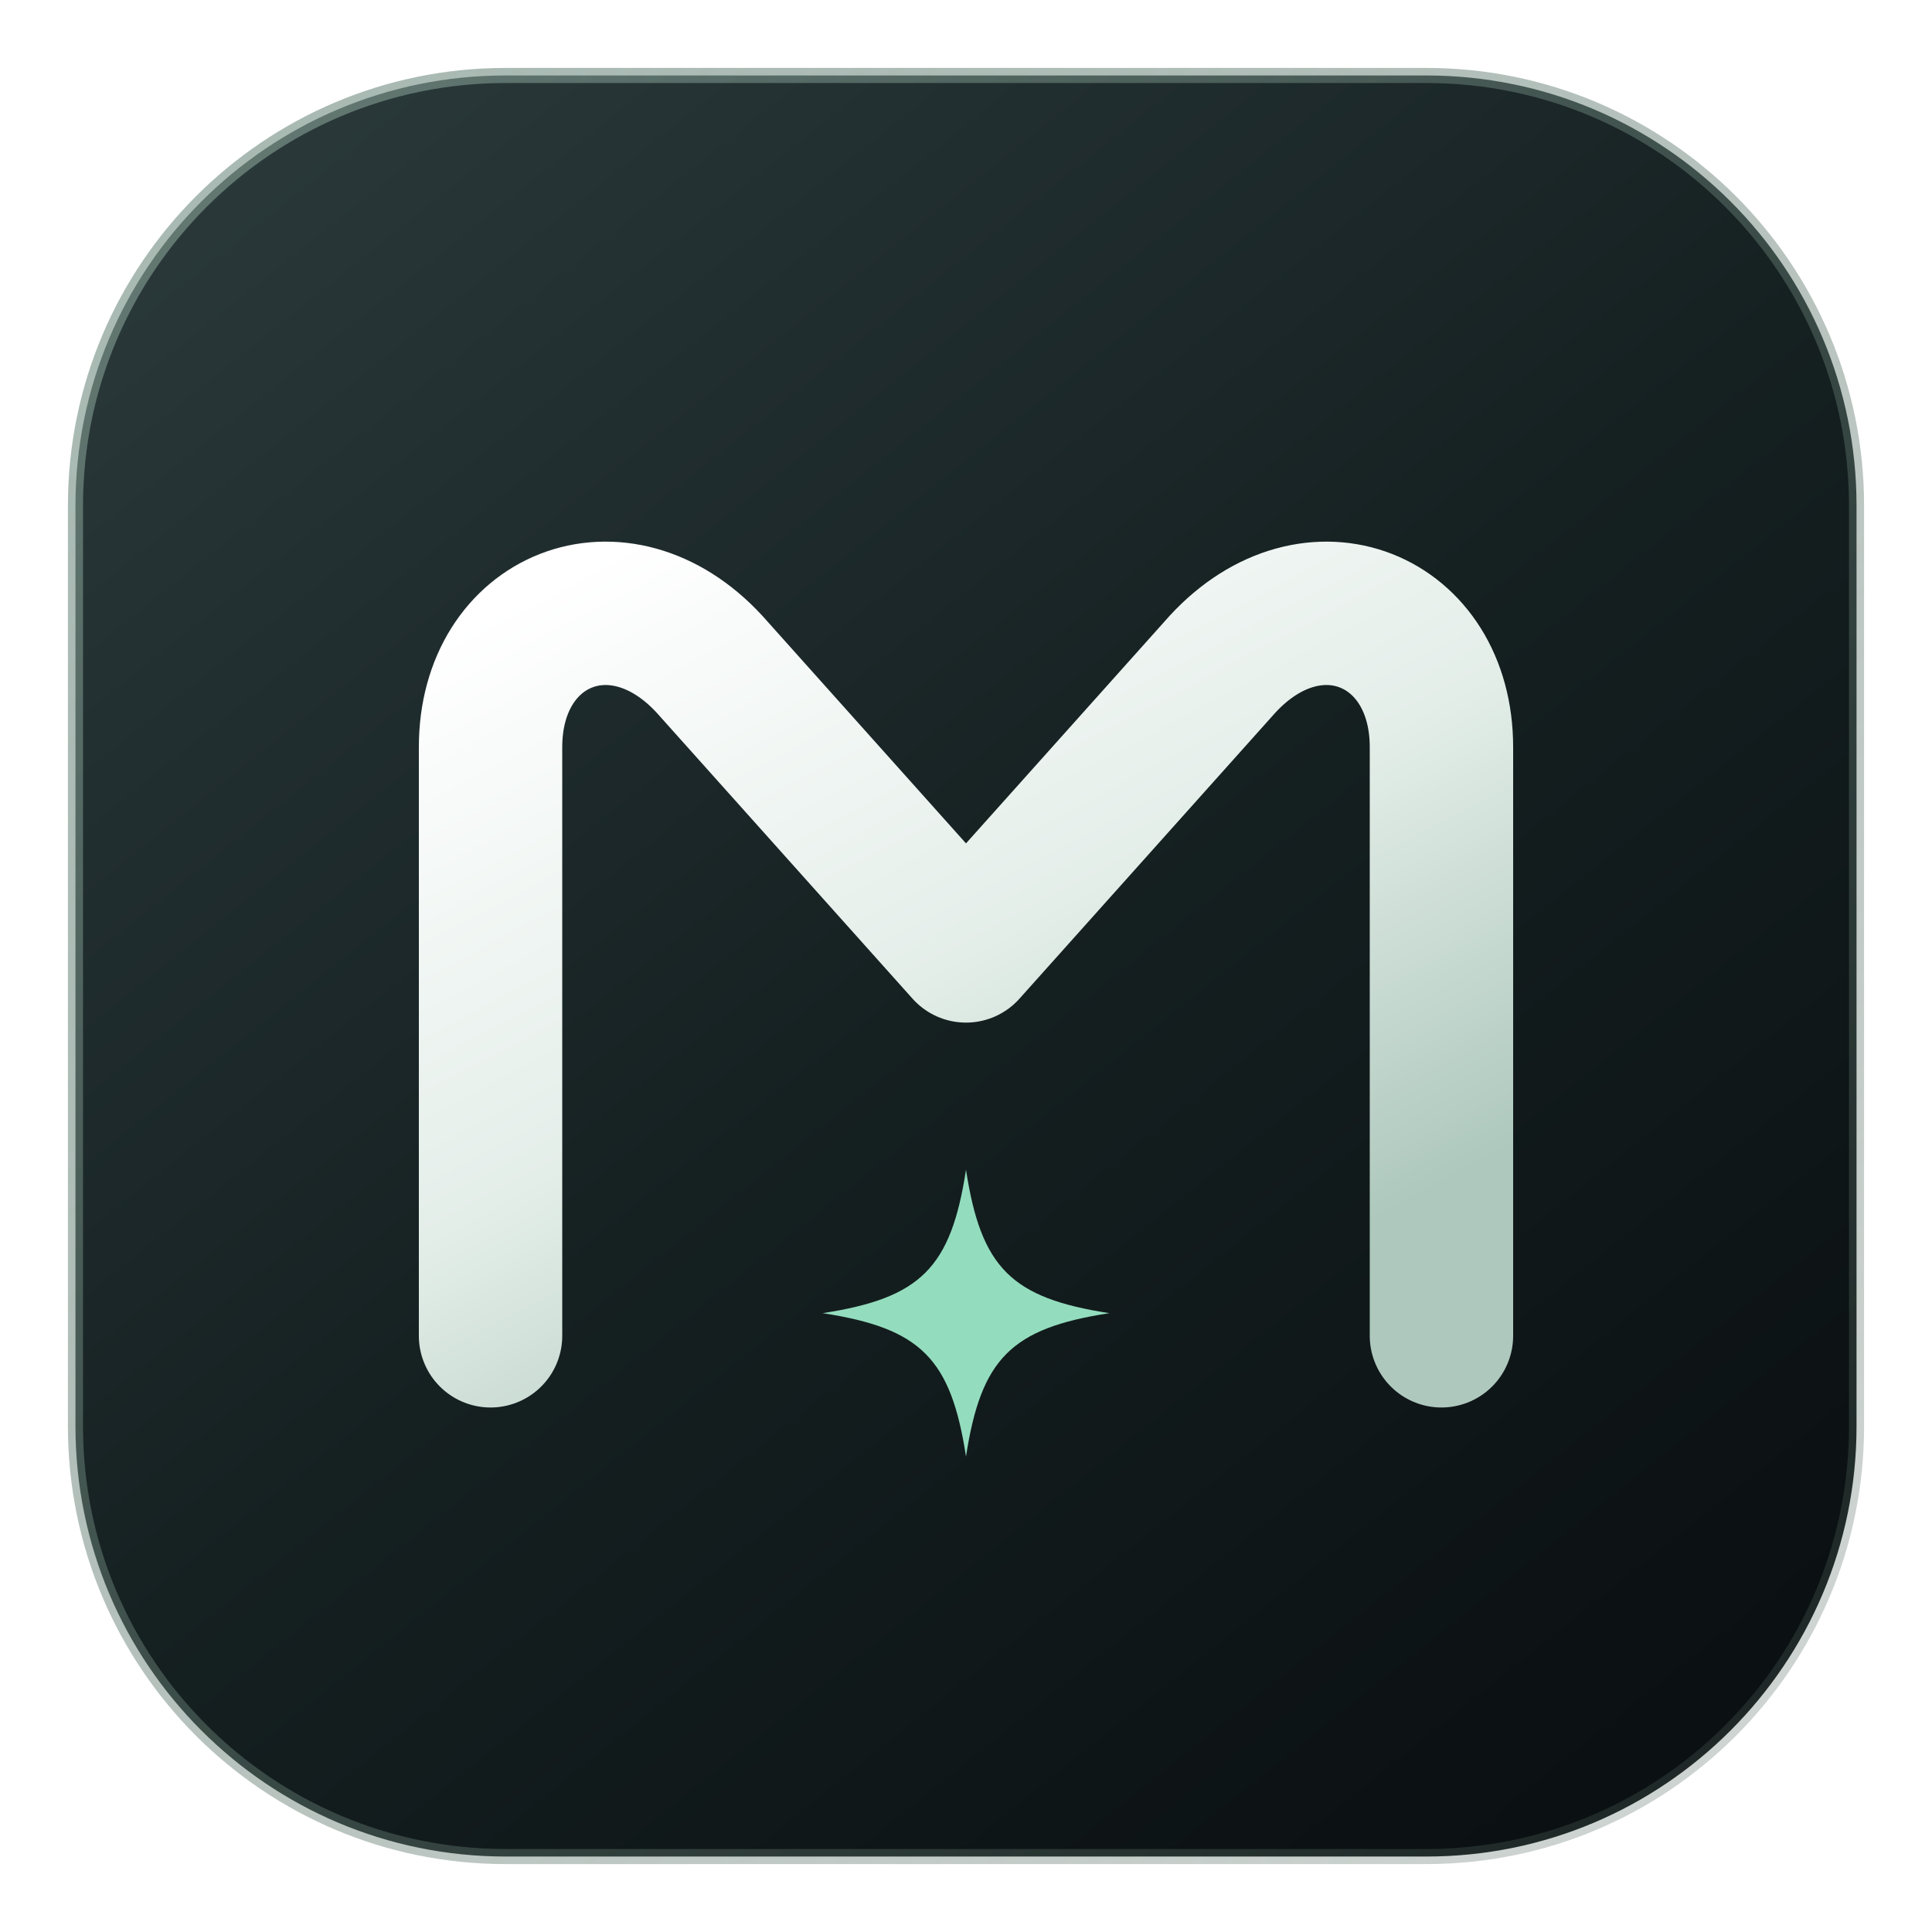
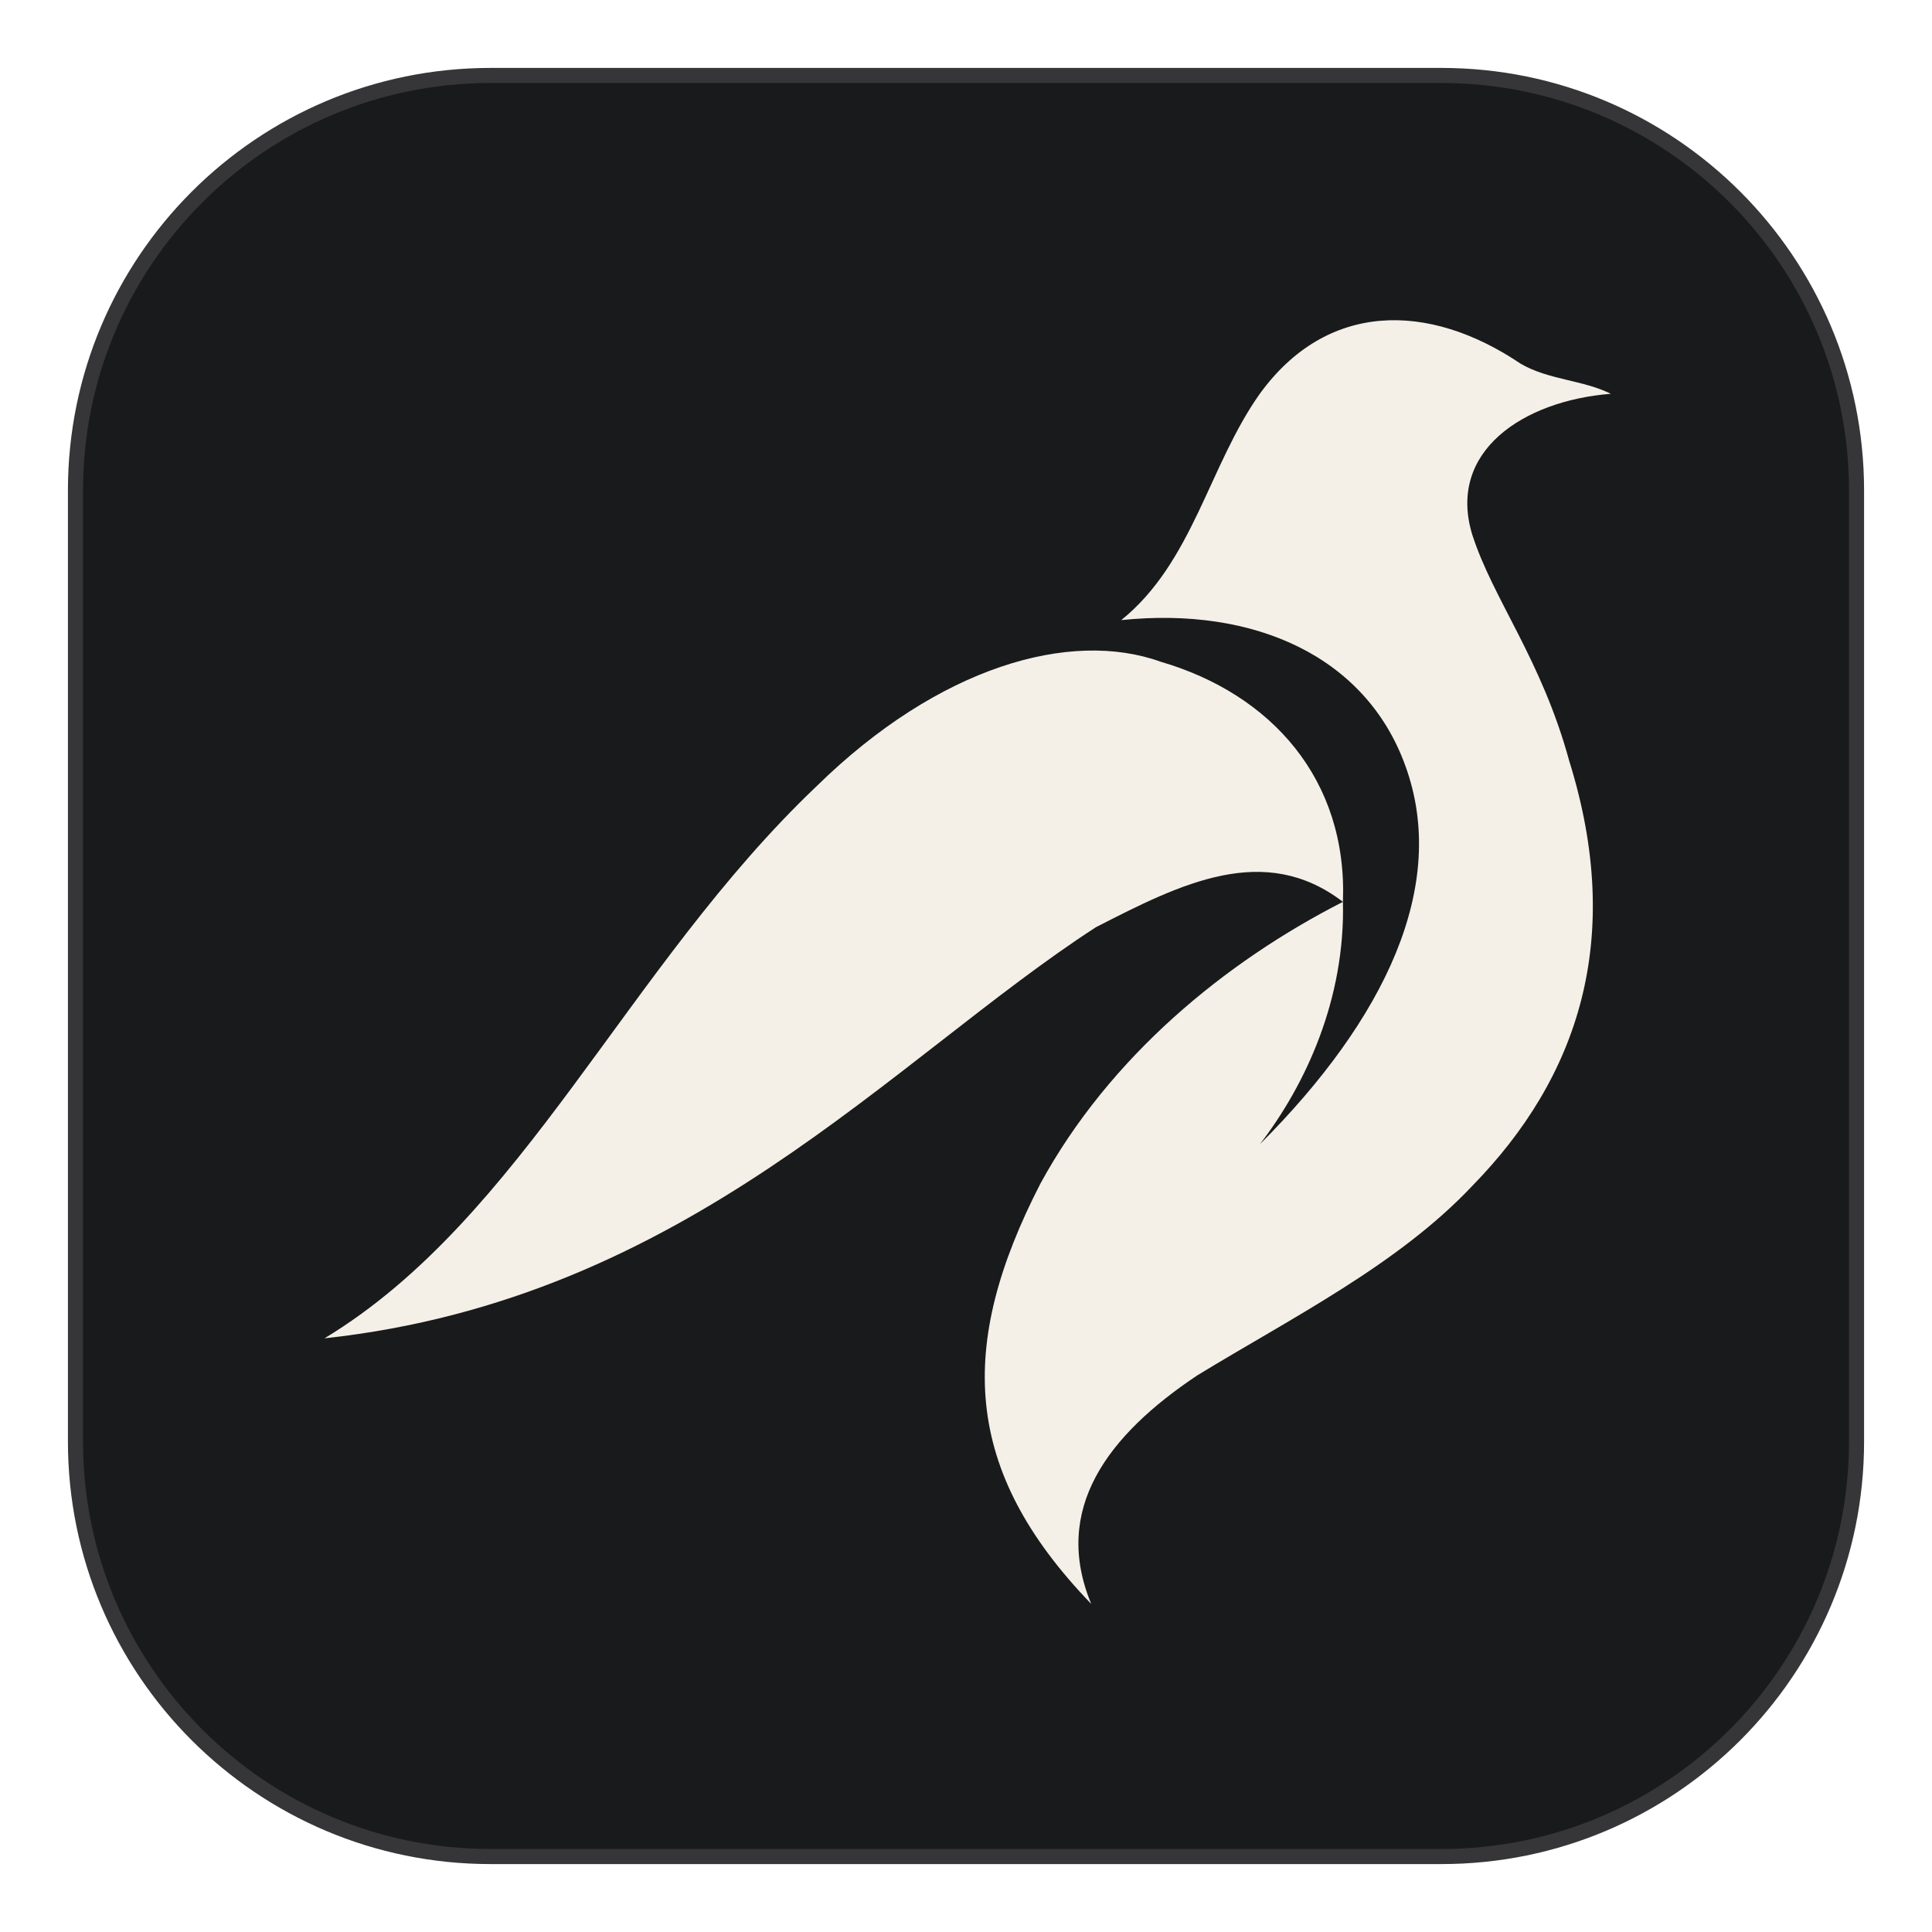
<svg xmlns="http://www.w3.org/2000/svg" width="256" height="256" viewBox="0 0 256 256" role="img" aria-labelledby="title description">
-   <defs>
-     <linearGradient id="surface" x1="0" y1="0" x2="0.8" y2="1">
-       <stop stop-color="#2d3c3d" />
-       <stop offset="0.55" stop-color="#152021" />
-       <stop offset="1" stop-color="#0b1012" />
-     </linearGradient>
-     <linearGradient id="silver" x1="0" y1="0" x2="0.7" y2="1">
-       <stop stop-color="#ffffff" />
-       <stop offset="0.55" stop-color="#e4eee9" />
-       <stop offset="1" stop-color="#aec8bd" />
-     </linearGradient>
-     <linearGradient id="edge" x1="0" y1="0" x2="1" y2="1">
-       <stop stop-color="#829b91" stop-opacity="0.7" />
-       <stop offset="1" stop-color="#4b6258" stop-opacity="0.25" />
-     </linearGradient>
-   </defs>
-   <rect x="10" y="10" width="236" height="236" rx="57" fill="url(#surface)" stroke="url(#edge)" stroke-width="2" />
-   <path d="M65 177V99C65 82 82 75 94 88L128 126 162 88C174 75 191 82 191 99V177" fill="none" stroke="url(#silver)" stroke-width="19" stroke-linecap="round" stroke-linejoin="round" />
-   <path id="star" d="M128 155C130 168 134 172 147 174C134 176 130 180 128 193C126 180 122 176 109 174C122 172 126 168 128 155Z" fill="#93ddbe" />
+   <rect x="10" y="10" width="236" height="236" rx="55" fill="#191a1b" stroke="#363638" stroke-width="2" />
+   <g id="nightingale" fill="#f4f0e8" transform="translate(43 43) scale(.306) translate(-294 -148)">
+     <path id="body" d="M639 276C670 251 677 209 699 178C728 138 772 138 812 165C824 172 839 172 851 178C813 181 780 203 791 239C800 267 821 293 833 337C857 414 837 474 791 521C759 555 713 578 672 603C633 629 609 661 626 702C570 644 568 590 604 520C634 465 684 424 735 398C736 440 719 477 699 503C753 449 781 391 762 339C745 292 697 270 639 276Z" />
+     <path id="wing" d="M294 587C380 535 425 426 507 348C560 296 617 280 656 294C704 308 737 345 735 398C701 372 665 390 628 409C540 466 451 570 294 587Z" />
+   </g>
</svg>
